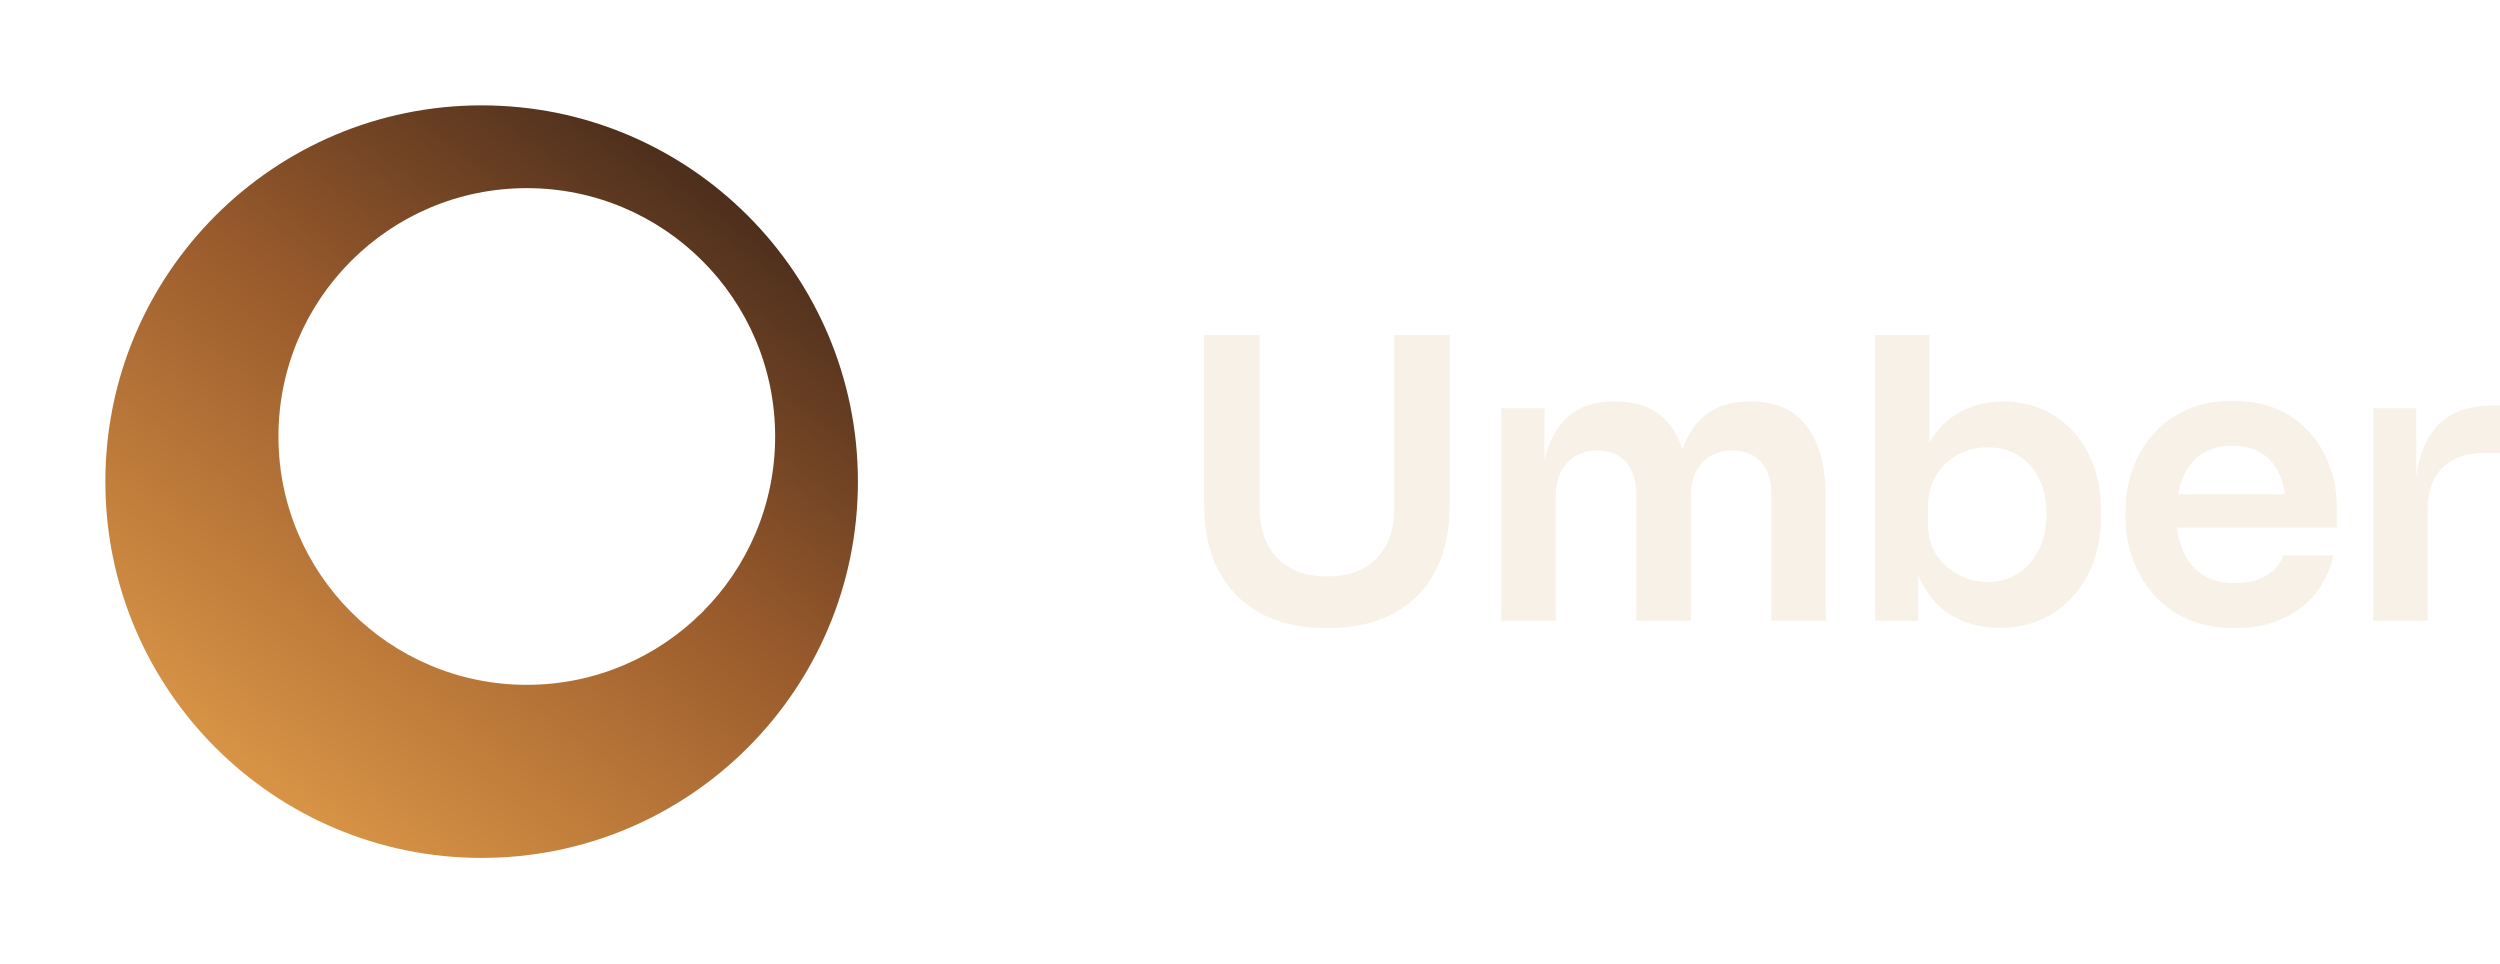
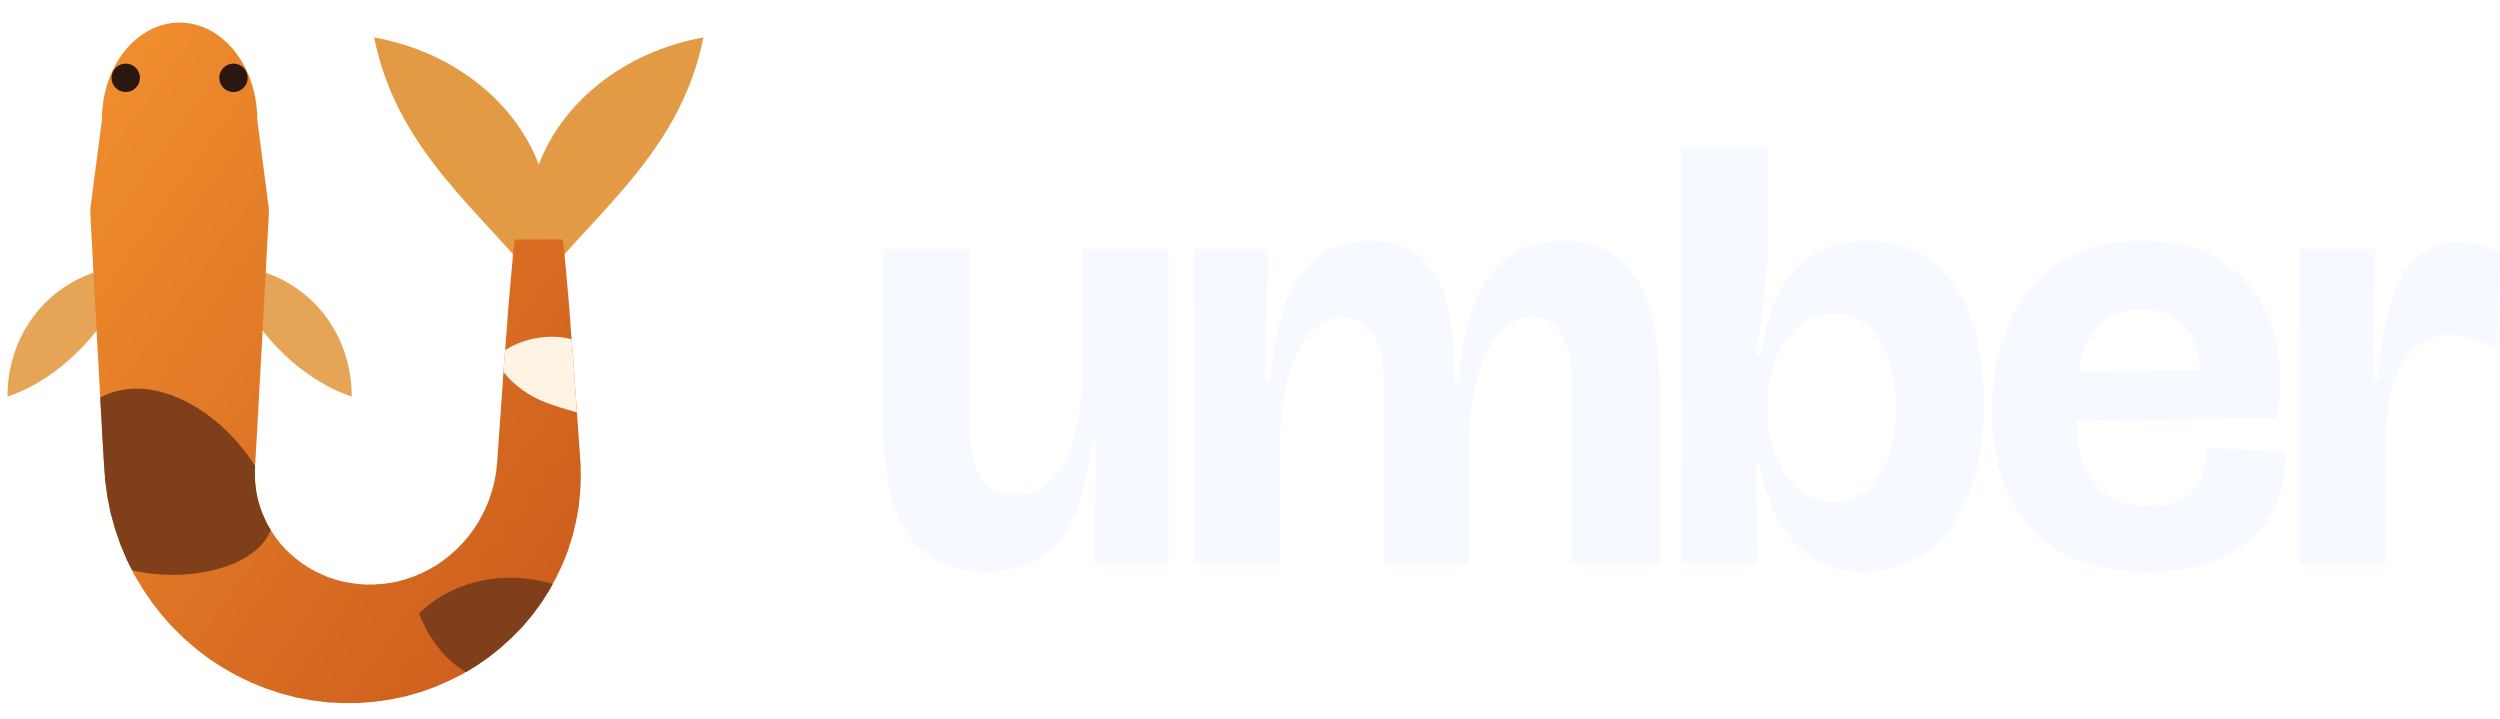
- <svg xmlns="http://www.w3.org/2000/svg" viewBox="0 0 166.1 64" width="166.1" height="64" fill="none">
-   <defs>
-     <linearGradient id="gumbrald" x1="0.1" y1="1" x2="0.85" y2="0">
-       <stop offset="0" stop-color="#E8A24C" />
-       <stop offset="0.55" stop-color="#9A5B2C" />
-       <stop offset="1" stop-color="#3A2419" />
-     </linearGradient>
-   </defs>
-   <path fill-rule="evenodd" d="M7.00,32.00 a25.00,25.00 0 1,1 50.00,0 a25.00,25.00 0 1,1 -50.00,0 Z M18.50,29.00 a16.50,16.50 0 1,1 33.00,0 a16.50,16.50 0 1,1 -33.00,0 Z" fill="url(#gumbrald)" />
-   <g transform="translate(78.02,41.24)">
-     <path d="M10.17 0.49Q7.51 0.49 5.69 -0.52Q3.87 -1.53 2.92 -3.37Q1.98 -5.20 1.98 -7.67V-18.98H5.67V-7.46Q5.67 -6.11 6.19 -5.08Q6.71 -4.06 7.71 -3.50Q8.71 -2.94 10.17 -2.94Q11.60 -2.94 12.60 -3.50Q13.60 -4.06 14.11 -5.07Q14.61 -6.08 14.61 -7.46V-18.98H18.30V-7.67Q18.30 -5.20 17.38 -3.37Q16.46 -1.53 14.64 -0.52Q12.82 0.49 10.17 0.49ZM21.73 0.00V-14.12H24.59V-8.06H24.33Q24.33 -10.19 24.88 -11.63Q25.43 -13.08 26.50 -13.82Q27.58 -14.56 29.20 -14.56H29.35Q30.99 -14.56 32.07 -13.82Q33.15 -13.08 33.68 -11.63Q34.21 -10.19 34.21 -8.06H33.30Q33.30 -10.19 33.86 -11.63Q34.42 -13.08 35.50 -13.82Q36.58 -14.56 38.19 -14.56H38.35Q39.99 -14.56 41.08 -13.82Q42.17 -13.08 42.73 -11.63Q43.29 -10.19 43.29 -8.06V0.00H39.67V-8.40Q39.67 -9.72 39.00 -10.52Q38.32 -11.31 37.07 -11.31Q35.83 -11.31 35.07 -10.49Q34.32 -9.67 34.32 -8.29V0.00H30.70V-8.40Q30.70 -9.72 30.03 -10.52Q29.35 -11.31 28.10 -11.31Q26.86 -11.31 26.10 -10.49Q25.35 -9.67 25.35 -8.29V0.00ZM54.86 0.47Q53.11 0.47 51.79 -0.27Q50.46 -1.01 49.71 -2.44Q48.95 -3.87 48.88 -5.90H49.42V0.00H46.56V-18.98H50.18V-9.49L49.21 -8.01Q49.32 -10.19 50.08 -11.65Q50.85 -13.10 52.15 -13.83Q53.45 -14.56 55.09 -14.56Q56.55 -14.56 57.74 -14.01Q58.94 -13.47 59.80 -12.49Q60.65 -11.52 61.11 -10.22Q61.56 -8.92 61.56 -7.38V-6.84Q61.56 -5.30 61.10 -3.98Q60.63 -2.65 59.74 -1.65Q58.86 -0.65 57.62 -0.09Q56.39 0.47 54.86 0.47ZM54.05 -2.57Q55.22 -2.57 56.09 -3.16Q56.96 -3.74 57.46 -4.76Q57.95 -5.77 57.95 -7.10Q57.95 -8.45 57.46 -9.44Q56.96 -10.43 56.09 -10.97Q55.22 -11.52 54.05 -11.52Q52.98 -11.52 52.09 -11.05Q51.19 -10.58 50.63 -9.67Q50.07 -8.76 50.07 -7.49V-6.45Q50.07 -5.23 50.64 -4.37Q51.22 -3.51 52.13 -3.04Q53.04 -2.57 54.05 -2.57ZM70.45 0.49Q68.63 0.49 67.27 -0.13Q65.90 -0.75 65.01 -1.81Q64.11 -2.86 63.66 -4.16Q63.20 -5.46 63.20 -6.81V-7.31Q63.20 -8.71 63.66 -10.02Q64.11 -11.34 65.01 -12.36Q65.90 -13.39 67.23 -14.00Q68.56 -14.61 70.30 -14.61Q72.59 -14.61 74.13 -13.61Q75.68 -12.61 76.46 -10.98Q77.24 -9.36 77.24 -7.49V-6.19H64.73V-8.40H74.98L73.86 -7.31Q73.86 -8.66 73.47 -9.62Q73.08 -10.58 72.29 -11.10Q71.49 -11.62 70.30 -11.62Q69.10 -11.62 68.27 -11.08Q67.44 -10.53 67.01 -9.50Q66.58 -8.48 66.58 -7.05Q66.58 -5.72 67.00 -4.69Q67.41 -3.67 68.27 -3.08Q69.13 -2.50 70.45 -2.50Q71.78 -2.50 72.61 -3.03Q73.44 -3.56 73.68 -4.34H77.01Q76.69 -2.89 75.81 -1.79Q74.93 -0.70 73.56 -0.10Q72.20 0.49 70.45 0.49ZM79.66 0.00V-14.12H82.52V-8.14H82.44Q82.44 -11.18 83.74 -12.74Q85.04 -14.30 87.56 -14.30H88.08V-11.15H87.09Q85.27 -11.15 84.27 -10.18Q83.27 -9.20 83.27 -7.36V0.00Z" fill="#F7F1E7" />
+ <svg xmlns="http://www.w3.org/2000/svg" viewBox="0 -94.1 417.6 120.0" fill="none">
+   <g transform="translate(-20.0 -101.6) scale(2.5)">
+     <defs>
+       <linearGradient id="k-g" x1="0" y1="0" x2="1" y2="1">
+         <stop offset="0" stop-color="#F2902F" />
+         <stop offset="1" stop-color="#C9581B" />
+       </linearGradient>
+       <clipPath id="k-c">
+         <path d="M25.19 11A5.19 6.49 0 0 0 14.81 11L14.68 12L14.55 13L14.42 14L14.29 15L14.16 16L14.03 17L14.07 18L14.13 19L14.18 20L14.23 21L14.29 22L14.34 23L14.4 24L14.45 25L14.5 26L14.56 27L14.61 28L14.67 29L14.72 30L14.78 31L14.83 32L14.89 33L14.95 34L15.03 35.11L15.18 36.21L15.4 37.3L15.7 38.37L16.06 39.41L16.49 40.43L16.98 41.41L17.54 42.35L18.15 43.25L18.82 44.11L19.54 44.92L20.32 45.68L21.14 46.39L22 47.04L22.9 47.62L23.83 48.15L24.79 48.61L25.78 49.01L26.79 49.34L27.82 49.61L28.86 49.8L29.9 49.93L30.95 49.98L32 49.97L33.04 49.89L34.07 49.74L35.09 49.53L36.08 49.25L37.06 48.9L38 48.49L38.92 48.03L39.8 47.5L40.64 46.92L41.43 46.29L42.18 45.61L42.89 44.89L43.54 44.12L44.14 43.31L44.68 42.47L45.16 41.6L45.59 40.7L45.95 39.78L46.25 38.84L46.48 37.88L46.66 36.92L46.76 35.94L46.81 34.97L46.79 34L46.72 33L46.65 32L46.58 31L46.51 30L46.44 29L46.37 28L46.3 27L46.22 26L46.14 25L46.07 24L45.99 23L45.9 22L45.81 21L45.72 20L45.6 19L42.4 19L42.28 20L42.19 21L42.1 22L42.01 23L41.93 24L41.86 25L41.78 26L41.7 27L41.63 28L41.56 29L41.49 30L41.42 31L41.35 32L41.28 33L41.21 34L41.14 34.6L41.03 35.19L40.88 35.77L40.7 36.33L40.48 36.88L40.22 37.41L39.94 37.92L39.62 38.4L39.28 38.86L38.9 39.3L38.51 39.7L38.08 40.08L37.64 40.43L37.18 40.75L36.7 41.03L36.2 41.28L35.7 41.5L35.18 41.68L34.66 41.83L34.13 41.94L33.59 42.01L33.06 42.05L32.53 42.06L32 42.03L31.48 41.96L30.96 41.87L30.46 41.74L29.97 41.58L29.49 41.38L29.03 41.16L28.59 40.91L28.17 40.63L27.77 40.33L27.39 40L27.04 39.66L26.71 39.29L26.41 38.9L26.14 38.5L25.89 38.08L25.68 37.65L25.49 37.21L25.34 36.76L25.21 36.3L25.12 35.84L25.06 35.38L25.03 34.92L25.03 34.46L25.05 34L25.11 33L25.17 32L25.22 31L25.28 30L25.33 29L25.39 28L25.44 27L25.5 26L25.55 25L25.6 24L25.66 23L25.71 22L25.77 21L25.82 20L25.87 19L25.93 18L25.97 17L25.84 16L25.71 15L25.58 14L25.45 13L25.32 12L25.19 11Z" />
+       </clipPath>
+     </defs>
+     <path d="M15 21C11 22 8.5 25.5 8.5 29.5C11.5 28.5 14 26 15.2 24ZM25 21C29 22 31.5 25.5 31.5 29.5C28.5 28.5 26 26 24.8 24Z" fill="#E39A45" fill-opacity=".9" />
+     <path d="M44 22C40 17 34.5 13 33 5.5C38.5 6.5 42.5 10 44 14C45.5 10 49.5 6.5 55 5.5C53.5 13 48 17 44 22Z" fill="#E39A45" />
+     <path d="M25.19 11A5.19 6.49 0 0 0 14.81 11L14.68 12L14.55 13L14.42 14L14.29 15L14.16 16L14.03 17L14.07 18L14.13 19L14.18 20L14.23 21L14.29 22L14.34 23L14.4 24L14.45 25L14.5 26L14.56 27L14.61 28L14.67 29L14.72 30L14.78 31L14.83 32L14.89 33L14.95 34L15.03 35.11L15.18 36.21L15.4 37.3L15.7 38.37L16.06 39.41L16.49 40.43L16.98 41.41L17.54 42.35L18.15 43.25L18.82 44.11L19.54 44.92L20.32 45.68L21.14 46.39L22 47.04L22.9 47.62L23.83 48.15L24.79 48.61L25.78 49.01L26.79 49.34L27.82 49.61L28.86 49.8L29.9 49.93L30.95 49.98L32 49.97L33.04 49.89L34.07 49.74L35.09 49.53L36.08 49.25L37.06 48.9L38 48.49L38.92 48.03L39.8 47.5L40.64 46.92L41.43 46.29L42.18 45.61L42.89 44.89L43.54 44.12L44.14 43.31L44.68 42.47L45.16 41.6L45.59 40.7L45.95 39.78L46.25 38.84L46.48 37.88L46.66 36.92L46.76 35.94L46.81 34.97L46.79 34L46.72 33L46.65 32L46.58 31L46.51 30L46.44 29L46.37 28L46.3 27L46.22 26L46.14 25L46.07 24L45.99 23L45.9 22L45.81 21L45.72 20L45.6 19L42.4 19L42.28 20L42.19 21L42.1 22L42.01 23L41.93 24L41.86 25L41.78 26L41.7 27L41.63 28L41.56 29L41.49 30L41.42 31L41.35 32L41.28 33L41.21 34L41.14 34.6L41.03 35.19L40.88 35.77L40.7 36.33L40.48 36.88L40.22 37.41L39.94 37.92L39.62 38.4L39.28 38.86L38.9 39.3L38.51 39.7L38.08 40.08L37.64 40.43L37.18 40.75L36.7 41.03L36.2 41.28L35.7 41.5L35.18 41.68L34.66 41.83L34.13 41.94L33.59 42.01L33.06 42.05L32.53 42.06L32 42.03L31.48 41.96L30.96 41.87L30.46 41.74L29.97 41.58L29.49 41.38L29.03 41.16L28.59 40.91L28.17 40.63L27.77 40.33L27.39 40L27.04 39.66L26.71 39.29L26.41 38.9L26.14 38.5L25.89 38.08L25.68 37.65L25.49 37.21L25.34 36.76L25.21 36.3L25.12 35.84L25.06 35.38L25.03 34.92L25.03 34.46L25.05 34L25.11 33L25.17 32L25.22 31L25.28 30L25.33 29L25.39 28L25.44 27L25.5 26L25.55 25L25.6 24L25.66 23L25.71 22L25.77 21L25.82 20L25.87 19L25.93 18L25.97 17L25.84 16L25.71 15L25.58 14L25.45 13L25.32 12L25.19 11Z" fill="url(#k-g)" />
+     <g clip-path="url(#k-c)">
+       <path d="M14 30C18 27 24 31 26 36S19 43 14 40ZM36 44C39 41 44 41 47 43L46 50C42 49 38 49 36 44Z" fill="#7E3F1A" />
+       <path d="M41 27C43 25 47 25 48 27L48 31C45 30 43 30 41 27Z" fill="#FFF4E4" />
+     </g>
+     <path d="M15.45 8.2a.95.95 0 1 0 1.9 0a.95.95 0 1 0-1.9 0ZM22.65 8.2a.95.95 0 1 0 1.9 0a.95.95 0 1 0-1.9 0Z" fill="#2A170F" />
  </g>
+   <path d="M203.8 13.8Q116.5 13.8 74.9 -47.7Q33.3 -109.2 33.3 -236.8V-525H177.8V-238.5Q177.8 -170 196.4 -141.7Q215 -113.5 252.5 -113.5Q277.8 -113.5 298.5 -126.2Q319.2 -139 334.3 -165.1Q349.5 -191.2 357.5 -232.1Q365.5 -273 365.5 -330.3V-525H509.8V-244.5L510.2 0H385.5L389.2 -209.7H381.8Q375 -131.5 353.6 -82.3Q332.2 -33 295.1 -9.6Q258 13.8 203.8 13.8ZM551.8 0V-277.3L551.3 -525H675.3L671.7 -302.7H680Q687 -388.2 707.6 -439.9Q728.2 -491.7 763 -515.3Q797.8 -539 846.7 -539Q897.3 -539 928.5 -513.6Q959.7 -488.2 974.2 -436Q988.7 -383.8 986.5 -302.7H994.8Q1001.5 -387.2 1023.2 -438.9Q1045 -490.7 1081.2 -514.8Q1117.5 -539 1167.8 -539Q1208.7 -539 1238.7 -524Q1268.7 -509 1289.1 -478.9Q1309.5 -448.8 1319.5 -403.2Q1329.5 -357.7 1329.5 -296.5V0H1185V-282.7Q1185 -326.2 1177.8 -354.8Q1170.5 -383.5 1155.8 -397.4Q1141 -411.3 1118 -411.3Q1087.3 -411.3 1063.1 -385.2Q1038.8 -359 1024.7 -308.1Q1010.7 -257.2 1010.7 -181.3V0H869.7V-287.2Q869.7 -329.8 862.3 -357.1Q855 -384.3 839.9 -397.8Q824.8 -411.3 802 -411.3Q772.7 -411.3 748.8 -387.8Q725 -364.3 710.6 -313.4Q696.2 -262.5 696.2 -181.3V0ZM1669.8 13.8Q1624.2 13.8 1589.4 -6.6Q1554.7 -27 1531.7 -67.2Q1508.8 -107.3 1498 -166.3H1490.7L1493.5 0H1366.3L1366.7 -198.7L1366.3 -695H1511V-545.2Q1511 -518 1508.6 -486.2Q1506.2 -454.5 1501.7 -419.8Q1497.2 -385.2 1491 -348H1500.2Q1509 -413.5 1532 -455.7Q1555 -498 1591.7 -518.5Q1628.5 -539 1676.3 -539Q1735.2 -539 1778.9 -508.8Q1822.7 -478.7 1847 -418.7Q1871.3 -358.7 1871.3 -268.2Q1871.3 -171.5 1844.5 -109.2Q1817.7 -46.8 1772 -16.5Q1726.3 13.8 1669.8 13.8ZM1621.7 -102.7Q1654.8 -102.7 1677.9 -123.2Q1701 -143.7 1713.1 -178.7Q1725.2 -213.8 1725.2 -257.3Q1725.2 -301.7 1713.7 -338Q1702.2 -374.3 1678.9 -395.8Q1655.7 -417.3 1621.5 -417.3Q1602.7 -417.3 1585.6 -410.2Q1568.5 -403 1554.9 -389.6Q1541.3 -376.2 1531.2 -357.3Q1521.2 -338.5 1515.5 -314.8Q1509.8 -291.2 1509.8 -264.3V-257Q1509.8 -222.7 1518.3 -194.4Q1526.8 -166.2 1541.7 -145.4Q1556.7 -124.7 1577.2 -113.7Q1597.7 -102.7 1621.7 -102.7ZM2146 13.8Q2074.5 13.8 2025.1 -7.1Q1975.7 -28 1944.7 -64.9Q1913.7 -101.8 1899.6 -150Q1885.5 -198.2 1885.5 -252.8Q1885.5 -309.8 1900.1 -361.4Q1914.7 -413 1945 -452.9Q1975.3 -492.8 2022.9 -515.9Q2070.5 -539 2136.5 -539Q2201.2 -539 2248.1 -516.7Q2295 -494.3 2323.7 -454.1Q2352.5 -413.8 2362 -360.2Q2371.5 -306.5 2362 -243.2L1975.3 -237V-318.5L2252.3 -323.7L2231.7 -276.5Q2236.7 -323.3 2227.7 -356.2Q2218.7 -389 2196.4 -406.5Q2174.2 -424 2136.5 -424Q2096.5 -424 2071.7 -403.6Q2046.8 -383.2 2035.9 -346.3Q2025 -309.3 2025 -259.7Q2025 -175.5 2055.6 -135.2Q2086.2 -95 2147.5 -95Q2175.3 -95 2193.8 -102.6Q2212.3 -110.2 2223.6 -123.7Q2234.8 -137.3 2239.3 -155.3Q2243.7 -173.3 2242.5 -194L2375 -186.3Q2377.3 -151 2366.7 -115.7Q2356 -80.5 2329.4 -51.3Q2302.8 -22.2 2257.7 -4.2Q2212.5 13.8 2146 13.8ZM2399.7 0V-276.5L2399.3 -525H2525.5L2521.8 -307.5H2530.2Q2536.2 -392.3 2554.1 -442.6Q2572 -492.8 2599.7 -514.8Q2627.3 -536.8 2662.2 -536.8Q2679.3 -536.8 2697.9 -532.2Q2716.5 -527.7 2734.7 -517.7L2727.2 -358.5Q2706.7 -370.2 2687 -375.8Q2667.3 -381.3 2649.7 -381.3Q2615.7 -381.3 2591.9 -360.3Q2568.2 -339.3 2555.7 -298.7Q2543.2 -258 2543.2 -199.8V0Z" fill="#F6F9FF" transform="translate(144.2 0) scale(.1)" />
</svg>
